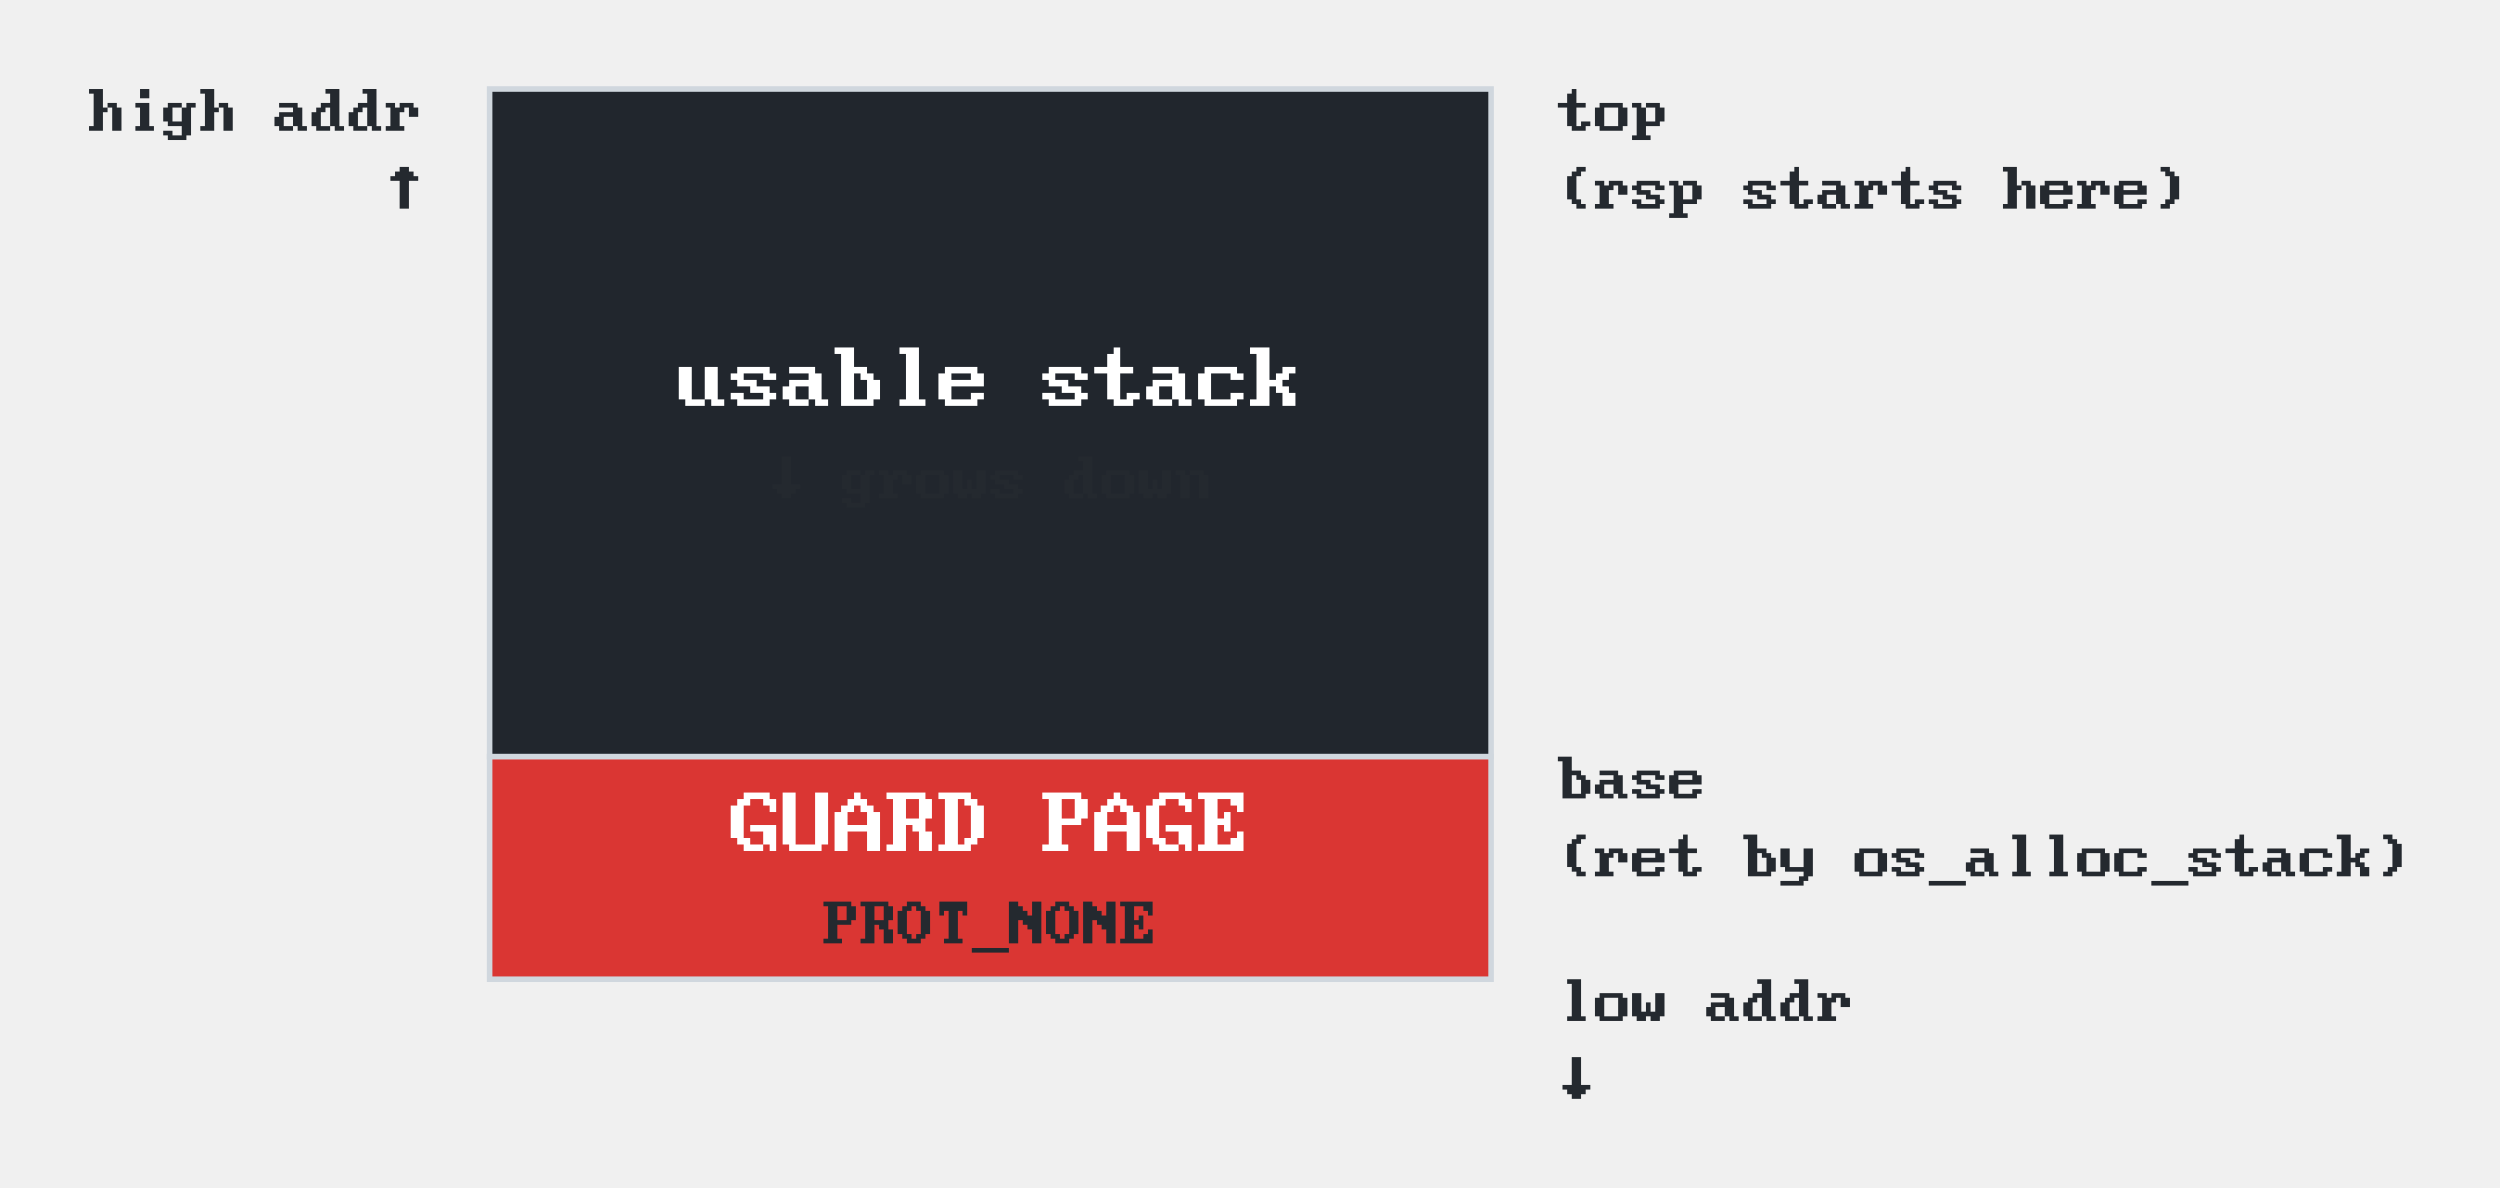
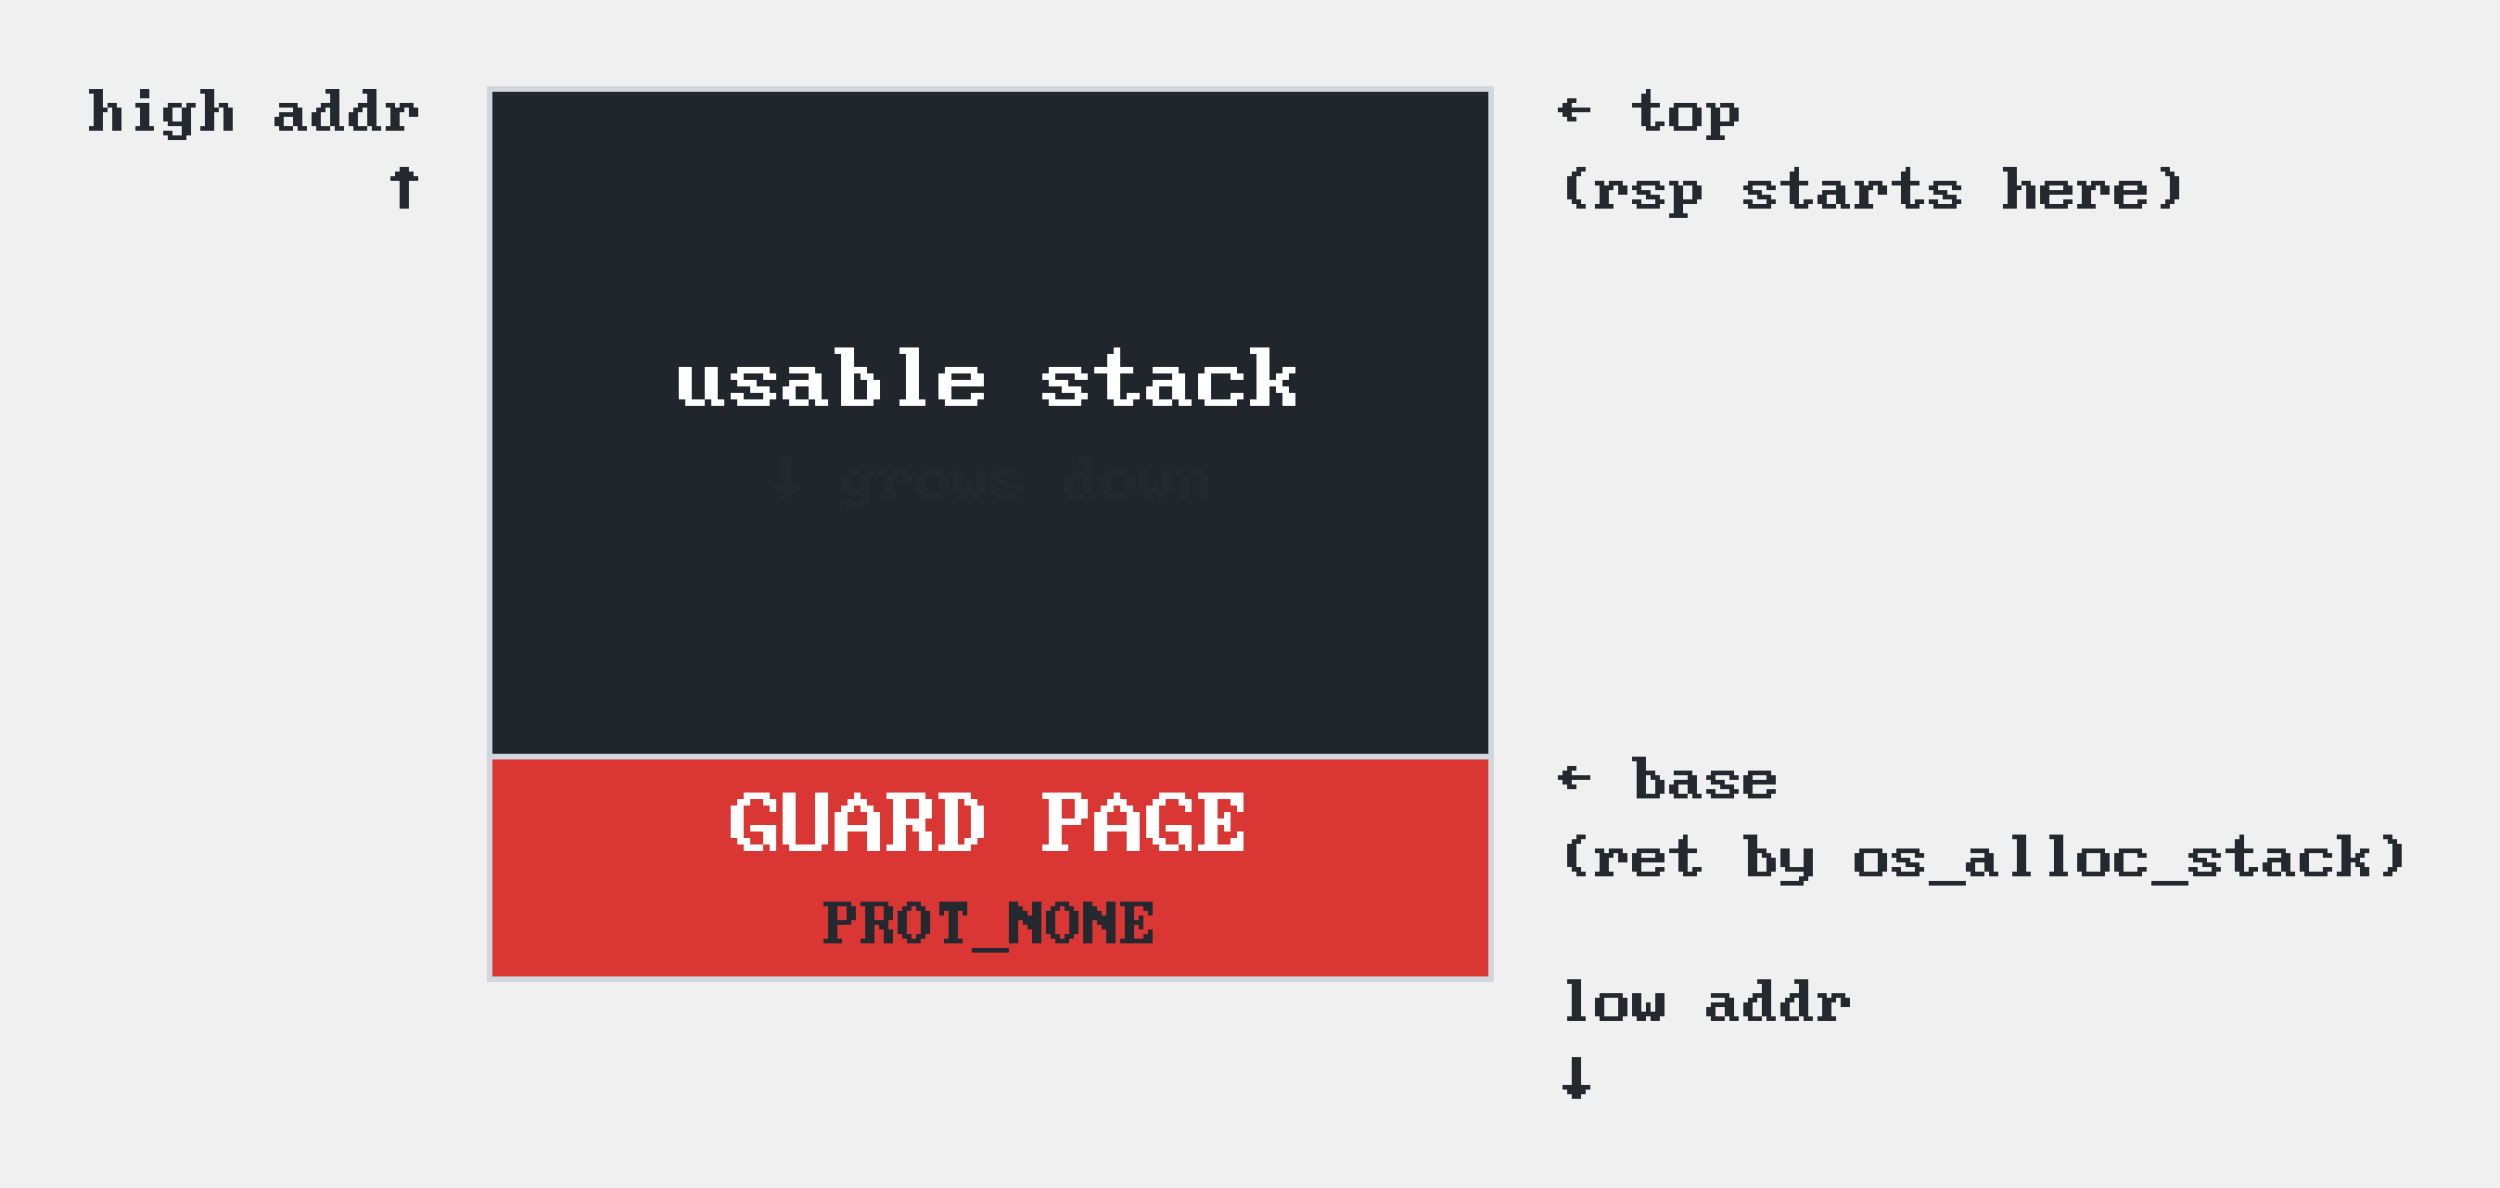
<svg xmlns="http://www.w3.org/2000/svg" xmlns:xlink="http://www.w3.org/1999/xlink" class="typst-doc" viewBox="0 0 449.333 213.5" width="449.333pt" height="213.5pt">
  <g>
    <g class="typst-group">
      <g>
        <g class="typst-text" transform="matrix(1 0 0 -1 16 23.5)">
          <use xlink:href="#g8C15F01BCFB7D154E36E9EA07BA62C7C" x="0" y="0" fill="#24292f" fill-rule="nonzero" />
          <use xlink:href="#g592AC7E10F885025BB79F8C3156372EB" x="6.667" y="0" fill="#24292f" fill-rule="nonzero" />
          <use xlink:href="#g20F784D6656AF77B79329B477BD60B00" x="13.333" y="0" fill="#24292f" fill-rule="nonzero" />
          <use xlink:href="#g8C15F01BCFB7D154E36E9EA07BA62C7C" x="20" y="0" fill="#24292f" fill-rule="nonzero" />
          <use xlink:href="#g493AD34C2264C5DFC265B6B60A4606BF" x="33.333" y="0" fill="#24292f" fill-rule="nonzero" />
          <use xlink:href="#g3AE8606C6E1D8AF31D92DA0FF7C34926" x="40" y="0" fill="#24292f" fill-rule="nonzero" />
          <use xlink:href="#g3AE8606C6E1D8AF31D92DA0FF7C34926" x="46.667" y="0" fill="#24292f" fill-rule="nonzero" />
          <use xlink:href="#g7769AABED4934FACB2AA118D75D4933A" x="53.333" y="0" fill="#24292f" fill-rule="nonzero" />
        </g>
        <g class="typst-text" transform="matrix(1 0 0 -1 69.33333 37.5)">
          <use xlink:href="#gD60A8ECEE4A3536306B9DC0E0A1C459E" x="0" y="0" fill="#24292f" fill-rule="nonzero" />
        </g>
        <path class="typst-shape" fill="#21262d" fill-rule="nonzero" stroke="#d0d7de" stroke-width="1" stroke-linecap="butt" stroke-linejoin="miter" stroke-miterlimit="4" transform="matrix(1 0 0 1 88 16)" d="M 0 0v 120 h 180 v -120 Z " />
        <g class="typst-text" transform="matrix(1 0 0 -1 122 72.95)">
          <use xlink:href="#g92444CC742C109AA39049C07D6E14945" x="0" y="0" fill="#ffffff" fill-rule="nonzero" />
          <use xlink:href="#g2FE057112EE727B52954A245A6C31778" x="9.333" y="0" fill="#ffffff" fill-rule="nonzero" />
          <use xlink:href="#gD4F92B52706F960662A427C33C793561" x="18.667" y="0" fill="#ffffff" fill-rule="nonzero" />
          <use xlink:href="#g84B980FE9700E68074725196FE201B23" x="28" y="0" fill="#ffffff" fill-rule="nonzero" />
          <use xlink:href="#g6B13A0E30D9B8B59C0AB17525358985D" x="37.333" y="0" fill="#ffffff" fill-rule="nonzero" />
          <use xlink:href="#g91E8BDFB13DC5CC27F7FA635D859F618" x="46.667" y="0" fill="#ffffff" fill-rule="nonzero" />
          <use xlink:href="#g2FE057112EE727B52954A245A6C31778" x="65.333" y="0" fill="#ffffff" fill-rule="nonzero" />
          <use xlink:href="#g17128DC925FD840645B4F1835B0245E0" x="74.667" y="0" fill="#ffffff" fill-rule="nonzero" />
          <use xlink:href="#gD4F92B52706F960662A427C33C793561" x="84" y="0" fill="#ffffff" fill-rule="nonzero" />
          <use xlink:href="#g6A1B79DF8BD7BB8448207A024A3A4C83" x="93.333" y="0" fill="#ffffff" fill-rule="nonzero" />
          <use xlink:href="#g2E863A965943B953B80D126EEFBA153E" x="102.667" y="0" fill="#ffffff" fill-rule="nonzero" />
        </g>
        <g class="typst-text" transform="matrix(1 0 0 -1 138 89.55)">
          <use xlink:href="#g408F327B9E11D2408DEB4409F19BA572" x="0" y="0" fill="#24292f" fill-rule="nonzero" />
          <use xlink:href="#g20F784D6656AF77B79329B477BD60B00" x="13.333" y="0" fill="#24292f" fill-rule="nonzero" />
          <use xlink:href="#g7769AABED4934FACB2AA118D75D4933A" x="20" y="0" fill="#24292f" fill-rule="nonzero" />
          <use xlink:href="#g2C52D09012E12039B7ECF0BDCF58AC1B" x="26.667" y="0" fill="#24292f" fill-rule="nonzero" />
          <use xlink:href="#g6BFD4B06D287ACFF7F57D3FD1D6045A1" x="33.333" y="0" fill="#24292f" fill-rule="nonzero" />
          <use xlink:href="#gA384E0B7497386BD2AC02E423DA2FE15" x="40" y="0" fill="#24292f" fill-rule="nonzero" />
          <use xlink:href="#g3AE8606C6E1D8AF31D92DA0FF7C34926" x="53.333" y="0" fill="#24292f" fill-rule="nonzero" />
          <use xlink:href="#g2C52D09012E12039B7ECF0BDCF58AC1B" x="60" y="0" fill="#24292f" fill-rule="nonzero" />
          <use xlink:href="#g6BFD4B06D287ACFF7F57D3FD1D6045A1" x="66.667" y="0" fill="#24292f" fill-rule="nonzero" />
          <use xlink:href="#g65F63BEE0CACCED71C4830D6C777E19" x="73.333" y="0" fill="#24292f" fill-rule="nonzero" />
        </g>
        <g class="typst-text" transform="matrix(1 0 0 -1 280 23.5)">
-           <use xlink:href="#g670E35F5041C5D59E460C07EFF663B48" x="0" y="0" fill="#24292f" fill-rule="nonzero" />
-           <use xlink:href="#g2C52D09012E12039B7ECF0BDCF58AC1B" x="6.667" y="0" fill="#24292f" fill-rule="nonzero" />
-           <use xlink:href="#g91DDB194E863B5FBFCD3BC84E5C0237C" x="13.333" y="0" fill="#24292f" fill-rule="nonzero" />
+           <use xlink:href="#g4E1C0A633EE6E3CDF08709532EC3A6B9" x="0" y="0" fill="#24292f" fill-rule="nonzero" />
+           <use xlink:href="#g670E35F5041C5D59E460C07EFF663B48" x="13.333" y="0" fill="#24292f" fill-rule="nonzero" />
+           <use xlink:href="#g2C52D09012E12039B7ECF0BDCF58AC1B" x="20" y="0" fill="#24292f" fill-rule="nonzero" />
+           <use xlink:href="#g91DDB194E863B5FBFCD3BC84E5C0237C" x="26.667" y="0" fill="#24292f" fill-rule="nonzero" />
        </g>
        <g class="typst-text" transform="matrix(1 0 0 -1 280 37.5)">
          <use xlink:href="#gE5EEF4F3763E3C030F3F2A636875AE6D" x="0" y="0" fill="#24292f" fill-rule="nonzero" />
          <use xlink:href="#g7769AABED4934FACB2AA118D75D4933A" x="6.667" y="0" fill="#24292f" fill-rule="nonzero" />
          <use xlink:href="#gA384E0B7497386BD2AC02E423DA2FE15" x="13.333" y="0" fill="#24292f" fill-rule="nonzero" />
          <use xlink:href="#g91DDB194E863B5FBFCD3BC84E5C0237C" x="20" y="0" fill="#24292f" fill-rule="nonzero" />
          <use xlink:href="#gA384E0B7497386BD2AC02E423DA2FE15" x="33.333" y="0" fill="#24292f" fill-rule="nonzero" />
          <use xlink:href="#g670E35F5041C5D59E460C07EFF663B48" x="40" y="0" fill="#24292f" fill-rule="nonzero" />
          <use xlink:href="#g493AD34C2264C5DFC265B6B60A4606BF" x="46.667" y="0" fill="#24292f" fill-rule="nonzero" />
          <use xlink:href="#g7769AABED4934FACB2AA118D75D4933A" x="53.333" y="0" fill="#24292f" fill-rule="nonzero" />
          <use xlink:href="#g670E35F5041C5D59E460C07EFF663B48" x="60" y="0" fill="#24292f" fill-rule="nonzero" />
          <use xlink:href="#gA384E0B7497386BD2AC02E423DA2FE15" x="66.667" y="0" fill="#24292f" fill-rule="nonzero" />
          <use xlink:href="#g8C15F01BCFB7D154E36E9EA07BA62C7C" x="80" y="0" fill="#24292f" fill-rule="nonzero" />
          <use xlink:href="#g471ACC1A246684B42B55DF8C1DB6DA98" x="86.667" y="0" fill="#24292f" fill-rule="nonzero" />
          <use xlink:href="#g7769AABED4934FACB2AA118D75D4933A" x="93.333" y="0" fill="#24292f" fill-rule="nonzero" />
          <use xlink:href="#g471ACC1A246684B42B55DF8C1DB6DA98" x="100" y="0" fill="#24292f" fill-rule="nonzero" />
          <use xlink:href="#gC24D1B905DAFFB1BD633E77CE99745E3" x="106.667" y="0" fill="#24292f" fill-rule="nonzero" />
        </g>
        <g class="typst-group">
          <g>
            <path class="typst-shape" fill="#da3633" fill-rule="nonzero" stroke="#d0d7de" stroke-width="1" stroke-linecap="butt" stroke-linejoin="miter" stroke-miterlimit="4" transform="matrix(1 0 0 1 88 136)" d="M 0 0v 40 h 180 v -40 Z " />
            <g class="typst-text" transform="matrix(1 0 0 -1 131.3333 152.95)">
              <use xlink:href="#g84154517C5E16BF7B0BA9EA063219DB" x="0" y="0" fill="#ffffff" fill-rule="nonzero" />
              <use xlink:href="#g1DAEF0FC0EEDD7F6E61B61B62EAE9DF8" x="9.333" y="0" fill="#ffffff" fill-rule="nonzero" />
              <use xlink:href="#gD280DBF87DC97B1FBCD1B24F11FD2CAC" x="18.667" y="0" fill="#ffffff" fill-rule="nonzero" />
              <use xlink:href="#g4D16233D1861712D58676C79497F5E4E" x="28" y="0" fill="#ffffff" fill-rule="nonzero" />
              <use xlink:href="#g51949B01E752328B4E7AE4D870B9465B" x="37.333" y="0" fill="#ffffff" fill-rule="nonzero" />
              <use xlink:href="#gE7FE3585E050B6CD620FEABA1958BADE" x="56" y="0" fill="#ffffff" fill-rule="nonzero" />
              <use xlink:href="#gD280DBF87DC97B1FBCD1B24F11FD2CAC" x="65.333" y="0" fill="#ffffff" fill-rule="nonzero" />
              <use xlink:href="#g84154517C5E16BF7B0BA9EA063219DB" x="74.667" y="0" fill="#ffffff" fill-rule="nonzero" />
              <use xlink:href="#g1EED7F8EB2584FD8E941329A981D717B" x="84" y="0" fill="#ffffff" fill-rule="nonzero" />
            </g>
            <g class="typst-text" transform="matrix(1 0 0 -1 148 169.55)">
              <use xlink:href="#gFDE777CBDC72F80A52D90905AF8147D2" x="0" y="0" fill="#24292f" fill-rule="nonzero" />
              <use xlink:href="#gDC36FA815E17637A5F4407B2CD98B470" x="6.667" y="0" fill="#24292f" fill-rule="nonzero" />
              <use xlink:href="#g7E1982E682FA1CE3BBAC382DE209ADE8" x="13.333" y="0" fill="#24292f" fill-rule="nonzero" />
              <use xlink:href="#g2361724FCB3EF32466B41802552C6032" x="20" y="0" fill="#24292f" fill-rule="nonzero" />
              <use xlink:href="#g6264F00ECFFD510BD9CD1DBC82A0B5EC" x="26.667" y="0" fill="#24292f" fill-rule="nonzero" />
              <use xlink:href="#g8E5EE8B4118111B6464579692A1FFB23" x="33.333" y="0" fill="#24292f" fill-rule="nonzero" />
              <use xlink:href="#g7E1982E682FA1CE3BBAC382DE209ADE8" x="40" y="0" fill="#24292f" fill-rule="nonzero" />
              <use xlink:href="#g8E5EE8B4118111B6464579692A1FFB23" x="46.667" y="0" fill="#24292f" fill-rule="nonzero" />
              <use xlink:href="#g77A2E06AD5B7718DF43A0105B7F66A02" x="53.333" y="0" fill="#24292f" fill-rule="nonzero" />
            </g>
            <g class="typst-text" transform="matrix(1 0 0 -1 280 143.5)">
-               <use xlink:href="#gBE56F15A7763E681CF0FEB3727E8FA87" x="0" y="0" fill="#24292f" fill-rule="nonzero" />
-               <use xlink:href="#g493AD34C2264C5DFC265B6B60A4606BF" x="6.667" y="0" fill="#24292f" fill-rule="nonzero" />
-               <use xlink:href="#gA384E0B7497386BD2AC02E423DA2FE15" x="13.333" y="0" fill="#24292f" fill-rule="nonzero" />
-               <use xlink:href="#g471ACC1A246684B42B55DF8C1DB6DA98" x="20" y="0" fill="#24292f" fill-rule="nonzero" />
+               <use xlink:href="#g4E1C0A633EE6E3CDF08709532EC3A6B9" x="0" y="0" fill="#24292f" fill-rule="nonzero" />
+               <use xlink:href="#gBE56F15A7763E681CF0FEB3727E8FA87" x="13.333" y="0" fill="#24292f" fill-rule="nonzero" />
+               <use xlink:href="#g493AD34C2264C5DFC265B6B60A4606BF" x="20" y="0" fill="#24292f" fill-rule="nonzero" />
+               <use xlink:href="#gA384E0B7497386BD2AC02E423DA2FE15" x="26.667" y="0" fill="#24292f" fill-rule="nonzero" />
+               <use xlink:href="#g471ACC1A246684B42B55DF8C1DB6DA98" x="33.333" y="0" fill="#24292f" fill-rule="nonzero" />
            </g>
            <g class="typst-text" transform="matrix(1 0 0 -1 280 157.5)">
              <use xlink:href="#gE5EEF4F3763E3C030F3F2A636875AE6D" x="0" y="0" fill="#24292f" fill-rule="nonzero" />
              <use xlink:href="#g7769AABED4934FACB2AA118D75D4933A" x="6.667" y="0" fill="#24292f" fill-rule="nonzero" />
              <use xlink:href="#g471ACC1A246684B42B55DF8C1DB6DA98" x="13.333" y="0" fill="#24292f" fill-rule="nonzero" />
              <use xlink:href="#g670E35F5041C5D59E460C07EFF663B48" x="20" y="0" fill="#24292f" fill-rule="nonzero" />
              <use xlink:href="#gBE56F15A7763E681CF0FEB3727E8FA87" x="33.333" y="0" fill="#24292f" fill-rule="nonzero" />
              <use xlink:href="#gE77ABB4AA33E1E01AE1AA9F58BF4266E" x="40" y="0" fill="#24292f" fill-rule="nonzero" />
              <use xlink:href="#g2C52D09012E12039B7ECF0BDCF58AC1B" x="53.333" y="0" fill="#24292f" fill-rule="nonzero" />
              <use xlink:href="#gA384E0B7497386BD2AC02E423DA2FE15" x="60" y="0" fill="#24292f" fill-rule="nonzero" />
              <use xlink:href="#g6264F00ECFFD510BD9CD1DBC82A0B5EC" x="66.667" y="0" fill="#24292f" fill-rule="nonzero" />
              <use xlink:href="#g493AD34C2264C5DFC265B6B60A4606BF" x="73.333" y="0" fill="#24292f" fill-rule="nonzero" />
              <use xlink:href="#gF73006EE378FFE8ABD7F678B4C8F245D" x="80" y="0" fill="#24292f" fill-rule="nonzero" />
              <use xlink:href="#gF73006EE378FFE8ABD7F678B4C8F245D" x="86.667" y="0" fill="#24292f" fill-rule="nonzero" />
              <use xlink:href="#g2C52D09012E12039B7ECF0BDCF58AC1B" x="93.333" y="0" fill="#24292f" fill-rule="nonzero" />
              <use xlink:href="#g4CCDC4C6515D309A3BB86239AC5EC5F2" x="100" y="0" fill="#24292f" fill-rule="nonzero" />
              <use xlink:href="#g6264F00ECFFD510BD9CD1DBC82A0B5EC" x="106.667" y="0" fill="#24292f" fill-rule="nonzero" />
              <use xlink:href="#gA384E0B7497386BD2AC02E423DA2FE15" x="113.333" y="0" fill="#24292f" fill-rule="nonzero" />
              <use xlink:href="#g670E35F5041C5D59E460C07EFF663B48" x="120" y="0" fill="#24292f" fill-rule="nonzero" />
              <use xlink:href="#g493AD34C2264C5DFC265B6B60A4606BF" x="126.667" y="0" fill="#24292f" fill-rule="nonzero" />
              <use xlink:href="#g4CCDC4C6515D309A3BB86239AC5EC5F2" x="133.333" y="0" fill="#24292f" fill-rule="nonzero" />
              <use xlink:href="#gE744C76AFE3ECF7FDEF4407A325E3566" x="140" y="0" fill="#24292f" fill-rule="nonzero" />
              <use xlink:href="#gC24D1B905DAFFB1BD633E77CE99745E3" x="146.667" y="0" fill="#24292f" fill-rule="nonzero" />
            </g>
          </g>
        </g>
        <g class="typst-group">
          <g>
            <g class="typst-text" transform="matrix(1 0 0 -1 280 183.5)">
              <use xlink:href="#gF73006EE378FFE8ABD7F678B4C8F245D" x="0" y="0" fill="#24292f" fill-rule="nonzero" />
              <use xlink:href="#g2C52D09012E12039B7ECF0BDCF58AC1B" x="6.667" y="0" fill="#24292f" fill-rule="nonzero" />
              <use xlink:href="#g6BFD4B06D287ACFF7F57D3FD1D6045A1" x="13.333" y="0" fill="#24292f" fill-rule="nonzero" />
              <use xlink:href="#g493AD34C2264C5DFC265B6B60A4606BF" x="26.667" y="0" fill="#24292f" fill-rule="nonzero" />
              <use xlink:href="#g3AE8606C6E1D8AF31D92DA0FF7C34926" x="33.333" y="0" fill="#24292f" fill-rule="nonzero" />
              <use xlink:href="#g3AE8606C6E1D8AF31D92DA0FF7C34926" x="40" y="0" fill="#24292f" fill-rule="nonzero" />
              <use xlink:href="#g7769AABED4934FACB2AA118D75D4933A" x="46.667" y="0" fill="#24292f" fill-rule="nonzero" />
            </g>
            <g class="typst-text" transform="matrix(1 0 0 -1 280 197.5)">
              <use xlink:href="#g408F327B9E11D2408DEB4409F19BA572" x="0" y="0" fill="#24292f" fill-rule="nonzero" />
            </g>
          </g>
        </g>
      </g>
    </g>
  </g>
  <defs id="glyph">
    <symbol id="g8C15F01BCFB7D154E36E9EA07BA62C7C" overflow="visible">
      <path d="M 0 0v 0.833 h 0.833 v 5.833 h -0.833 v 0.833 h 2.5 v -3.333 h 0.833 v -0.833 h -0.833 v -3.333 h -2.5 Z m 3.333 4.167 v 0.833 h 1.667 v -0.833 h 0.833 v -4.167 h -1.667 v 4.167 h -0.833 Z " />
    </symbol>
    <symbol id="g592AC7E10F885025BB79F8C3156372EB" overflow="visible">
      <path d="M 0 0m 1.667 0 v 0.833 h 0.833 v 3.333 h -0.833 v 0.833 h 2.5 v -4.167 h 0.833 v -0.833 h -3.333 Z m 0.833 5.833 v 1.667 h 1.667 v -1.667 h -1.667 Z " />
    </symbol>
    <symbol id="g20F784D6656AF77B79329B477BD60B00" overflow="visible">
      <path d="M 0 0m 0 -0.833 v 0.833 h 1.667 v -0.833 h 1.667 v 1.667 h -2.5 v 0.833 h -0.833 v 2.5 h 0.833 v 0.833 h 2.5 v -0.833 h -1.667 v -2.5 h 1.667 v 2.5 h 0.833 v 0.833 h 1.667 v -0.833 h -0.833 v -5 h -0.833 v -0.833 h -3.333 v 0.833 h -0.833 Z " />
    </symbol>
    <symbol id="g493AD34C2264C5DFC265B6B60A4606BF" overflow="visible">
      <path d="M 0 0m 0 0.833 v 1.667 h 0.833 v 0.833 h 2.5 v 0.833 h -2.5 v 0.833 h 3.333 v -0.833 h 0.833 v -3.333 h 0.833 v -0.833 h -1.667 v 0.833 h -0.833 v 1.667 h -1.667 v -1.667 h 1.667 v -0.833 h -2.5 v 0.833 h -0.833 Z " />
    </symbol>
    <symbol id="g3AE8606C6E1D8AF31D92DA0FF7C34926" overflow="visible">
      <path d="M 0 0m 0 0.833 v 2.5 h 0.833 v 0.833 h 0.833 v 0.833 h 1.667 v 1.667 h -0.833 v 0.833 h 2.5 v -6.667 h 0.833 v -0.833 h -1.667 v 0.833 h -0.833 v 3.333 h -0.833 v -0.833 h -0.833 v -2.5 h 1.667 v -0.833 h -2.5 v 0.833 h -0.833 Z " />
    </symbol>
    <symbol id="g7769AABED4934FACB2AA118D75D4933A" overflow="visible">
      <path d="M 0 0v 0.833 h 0.833 v 3.333 h -0.833 v 0.833 h 1.667 v -0.833 h 0.833 v 0.833 h 2.5 v -0.833 h 0.833 v -1.667 h -1.667 v 1.667 h -0.833 v -0.833 h -0.833 v -2.5 h 0.833 v -0.833 h -3.333 Z " />
    </symbol>
    <symbol id="gD60A8ECEE4A3536306B9DC0E0A1C459E" overflow="visible">
      <path d="M 0 0m 0.833 5 v 0.833 h 0.833 v 0.833 h 0.833 v 0.833 h 1.667 v -0.833 h 0.833 v -0.833 h 0.833 v -0.833 h -1.667 v -5 h -1.667 v 5 h -1.667 Z " />
    </symbol>
    <symbol id="g92444CC742C109AA39049C07D6E14945" overflow="visible">
      <path d="M 0 0m 0 1.167 v 5.833 h 2.333 v -5.833 h 2.333 v -1.167 h -3.5 v 1.167 h -1.167 Z m 4.667 0 v 5.833 h 2.333 v -5.833 h 1.167 v -1.167 h -2.333 v 1.167 h -1.167 Z " />
    </symbol>
    <symbol id="g2FE057112EE727B52954A245A6C31778" overflow="visible">
      <path d="M 0 0m 0 1.167 v 1.167 h 2.333 v -1.167 h 3.5 v 1.167 h -2.333 v 1.167 h -2.333 v 1.167 h -1.167 v 1.167 h 1.167 v 1.167 h 5.833 v -1.167 h 1.167 v -1.167 h -2.333 v 1.167 h -3.5 v -1.167 h 2.333 v -1.167 h 2.333 v -1.167 h 1.167 v -1.167 h -1.167 v -1.167 h -5.833 v 1.167 h -1.167 Z " />
    </symbol>
    <symbol id="gD4F92B52706F960662A427C33C793561" overflow="visible">
      <path d="M 0 0m 0 1.167 v 2.333 h 1.167 v 1.167 h 3.5 v 1.167 h -3.5 v 1.167 h 4.667 v -1.167 h 1.167 v -4.667 h 1.167 v -1.167 h -2.333 v 1.167 h -1.167 v 2.333 h -2.333 v -2.333 h 2.333 v -1.167 h -3.5 v 1.167 h -1.167 Z " />
    </symbol>
    <symbol id="g84B980FE9700E68074725196FE201B23" overflow="visible">
      <path d="M 0 0m 0 9.333 v 1.167 h 3.5 v -3.5 h 2.333 v -1.167 h 1.167 v -1.167 h 1.167 v -3.5 h -1.167 v -1.167 h -5.833 v 9.333 h -1.167 Z m 3.5 -8.167 h 2.333 v 3.5 h -1.167 v 1.167 h -1.167 v -4.667 Z " />
    </symbol>
    <symbol id="g6B13A0E30D9B8B59C0AB17525358985D" overflow="visible">
      <path d="M 0 0m 5.833 1.167 h 1.167 v -1.167 h -4.667 v 1.167 h 1.167 v 8.167 h -1.167 v 1.167 h 3.5 v -9.333 Z " />
    </symbol>
    <symbol id="g91E8BDFB13DC5CC27F7FA635D859F618" overflow="visible">
      <path d="M 0 0m 0 1.167 v 4.667 h 1.167 v 1.167 h 5.833 v -1.167 h 1.167 v -2.333 h -5.833 v -2.333 h 3.5 v 1.167 h 2.333 v -1.167 h -1.167 v -1.167 h -5.833 v 1.167 h -1.167 Z m 2.333 4.667 v -1.167 h 3.5 v 1.167 h -3.5 Z " />
    </symbol>
    <symbol id="g17128DC925FD840645B4F1835B0245E0" overflow="visible">
      <path d="M 0 0m 0 5.833 v 1.167 h 2.333 v 2.333 h 1.167 v 1.167 h 1.167 v -3.5 h 2.333 v -1.167 h -2.333 v -4.667 h 1.167 v 1.167 h 2.333 v -1.167 h -1.167 v -1.167 h -3.5 v 1.167 h -1.167 v 4.667 h -2.333 Z " />
    </symbol>
    <symbol id="g6A1B79DF8BD7BB8448207A024A3A4C83" overflow="visible">
      <path d="M 0 0m 0 1.167 v 4.667 h 1.167 v 1.167 h 5.833 v -1.167 h 1.167 v -1.167 h -2.333 v 1.167 h -3.5 v -4.667 h 3.5 v 1.167 h 2.333 v -1.167 h -1.167 v -1.167 h -5.833 v 1.167 h -1.167 Z " />
    </symbol>
    <symbol id="g2E863A965943B953B80D126EEFBA153E" overflow="visible">
      <path d="M 0 0v 1.167 h 1.167 v 8.167 h -1.167 v 1.167 h 3.5 v -5.833 h 1.167 v 1.167 h 1.167 v 1.167 h 2.333 v -1.167 h -1.167 v -1.167 h -1.167 v -1.167 h 1.167 v -1.167 h 1.167 v -2.333 h -2.333 v 2.333 h -1.167 v 1.167 h -1.167 v -3.5 h -3.5 Z " />
    </symbol>
    <symbol id="g408F327B9E11D2408DEB4409F19BA572" overflow="visible">
      <path d="M 0 0m 0.833 1.667 v 0.833 h 1.667 v 5 h 1.667 v -5 h 1.667 v -0.833 h -0.833 v -0.833 h -0.833 v -0.833 h -1.667 v 0.833 h -0.833 v 0.833 h -0.833 Z " />
    </symbol>
    <symbol id="g2C52D09012E12039B7ECF0BDCF58AC1B" overflow="visible">
      <path d="M 0 0m 0 0.833 v 3.333 h 0.833 v 0.833 h 4.167 v -0.833 h 0.833 v -3.333 h -0.833 v -0.833 h -4.167 v 0.833 h -0.833 Z m 1.667 0 h 2.5 v 3.333 h -2.5 v -3.333 Z " />
    </symbol>
    <symbol id="g6BFD4B06D287ACFF7F57D3FD1D6045A1" overflow="visible">
      <path d="M 0 0m 0 0.833 v 4.167 h 1.667 v -3.333 h 0.833 v 1.667 h 0.833 v -1.667 h 0.833 v 3.333 h 1.667 v -4.167 h -0.833 v -0.833 h -1.667 v 0.833 h -0.833 v -0.833 h -1.667 v 0.833 h -0.833 Z " />
    </symbol>
    <symbol id="gA384E0B7497386BD2AC02E423DA2FE15" overflow="visible">
      <path d="M 0 0m 0 0.833 v 0.833 h 1.667 v -0.833 h 2.5 v 0.833 h -1.667 v 0.833 h -1.667 v 0.833 h -0.833 v 0.833 h 0.833 v 0.833 h 4.167 v -0.833 h 0.833 v -0.833 h -1.667 v 0.833 h -2.5 v -0.833 h 1.667 v -0.833 h 1.667 v -0.833 h 0.833 v -0.833 h -0.833 v -0.833 h -4.167 v 0.833 h -0.833 Z " />
    </symbol>
    <symbol id="g65F63BEE0CACCED71C4830D6C777E19" overflow="visible">
      <path d="M 0 0m 0 4.167 v 0.833 h 1.667 v -0.833 h 0.833 v -4.167 h -1.667 v 4.167 h -0.833 Z m 2.5 0 v 0.833 h 2.5 v -0.833 h 0.833 v -4.167 h -1.667 v 4.167 h -1.667 Z " />
    </symbol>
+     <symbol id="g4E1C0A633EE6E3CDF08709532EC3A6B9" overflow="visible">
+       <path d="M 0 0m 0 3.333 v 0.833 h 0.833 v 0.833 h 0.833 v 0.833 h 1.667 v -0.833 h -0.833 v -0.833 h 3.333 v -0.833 h -3.333 v -0.833 h 0.833 v -0.833 h -1.667 v 0.833 h -0.833 v 0.833 h -0.833 Z " />
+     </symbol>
    <symbol id="g670E35F5041C5D59E460C07EFF663B48" overflow="visible">
      <path d="M 0 0m 0 4.167 v 0.833 h 1.667 v 1.667 h 0.833 v 0.833 h 0.833 v -2.5 h 1.667 v -0.833 h -1.667 v -3.333 h 0.833 v 0.833 h 1.667 v -0.833 h -0.833 v -0.833 h -2.5 v 0.833 h -0.833 v 3.333 h -1.667 Z " />
    </symbol>
    <symbol id="g91DDB194E863B5FBFCD3BC84E5C0237C" overflow="visible">
      <path d="M 0 0m 0 -1.667 v 0.833 h 0.833 v 5 h -0.833 v 0.833 h 1.667 v -0.833 h 0.833 v -2.5 h 1.667 v 2.5 h -1.667 v 0.833 h 2.5 v -0.833 h 0.833 v -2.5 h -0.833 v -0.833 h -2.5 v -1.667 h 0.833 v -0.833 h -3.333 Z " />
    </symbol>
    <symbol id="gE5EEF4F3763E3C030F3F2A636875AE6D" overflow="visible">
      <path d="M 0 0m 1.667 1.667 v 4.167 h 0.833 v 0.833 h 0.833 v 0.833 h 1.667 v -0.833 h -0.833 v -0.833 h -0.833 v -4.167 h 0.833 v -0.833 h 0.833 v -0.833 h -1.667 v 0.833 h -0.833 v 0.833 h -0.833 Z " />
    </symbol>
    <symbol id="g471ACC1A246684B42B55DF8C1DB6DA98" overflow="visible">
      <path d="M 0 0m 0 0.833 v 3.333 h 0.833 v 0.833 h 4.167 v -0.833 h 0.833 v -1.667 h -4.167 v -1.667 h 2.5 v 0.833 h 1.667 v -0.833 h -0.833 v -0.833 h -4.167 v 0.833 h -0.833 Z m 1.667 3.333 v -0.833 h 2.5 v 0.833 h -2.5 Z " />
    </symbol>
    <symbol id="gC24D1B905DAFFB1BD633E77CE99745E3" overflow="visible">
      <path d="M 0 0m 1.667 0 v 0.833 h 0.833 v 0.833 h 0.833 v 4.167 h -0.833 v 0.833 h -0.833 v 0.833 h 1.667 v -0.833 h 0.833 v -0.833 h 0.833 v -4.167 h -0.833 v -0.833 h -0.833 v -0.833 h -1.667 Z " />
    </symbol>
    <symbol id="g84154517C5E16BF7B0BA9EA063219DB" overflow="visible">
      <path d="M 0 0m 0 2.333 v 5.833 h 1.167 v 1.167 h 1.167 v 1.167 h 4.667 v -1.167 h 1.167 v -2.333 h -1.167 v 1.167 h -1.167 v 1.167 h -2.333 v -1.167 h -1.167 v -5.833 h 1.167 v -1.167 h 2.333 v -1.167 h -3.5 v 1.167 h -1.167 v 1.167 h -1.167 Z m 7 -1.167 h -1.167 v 2.333 h -2.333 v 1.167 h 4.667 v -4.667 h -1.167 v 1.167 Z " />
    </symbol>
    <symbol id="g1DAEF0FC0EEDD7F6E61B61B62EAE9DF8" overflow="visible">
      <path d="M 0 0m 0 1.167 v 9.333 h 2.333 v -9.333 h 3.5 v 9.333 h 2.333 v -9.333 h -1.167 v -1.167 h -5.833 v 1.167 h -1.167 Z " />
    </symbol>
    <symbol id="gD280DBF87DC97B1FBCD1B24F11FD2CAC" overflow="visible">
      <path d="M 0 0v 7 h 1.167 v 1.167 h 1.167 v 1.167 h 1.167 v 1.167 h 1.167 v -1.167 h 1.167 v -1.167 h 1.167 v -1.167 h 1.167 v -7 h -2.333 v 3.5 h -3.5 v -3.5 h -2.333 Z m 2.333 4.667 h 3.5 v 2.333 h -1.167 v 1.167 h -1.167 v -1.167 h -1.167 v -2.333 Z " />
    </symbol>
    <symbol id="g4D16233D1861712D58676C79497F5E4E" overflow="visible">
      <path d="M 0 0v 1.167 h 1.167 v 8.167 h -1.167 v 1.167 h 7 v -1.167 h 1.167 v -3.5 h -1.167 v -2.333 h 1.167 v -3.5 h -2.333 v 3.5 h -1.167 v 1.167 h -1.167 v -4.667 h -3.5 Z m 3.5 5.833 h 2.333 v 3.5 h -2.333 v -3.5 Z " />
    </symbol>
    <symbol id="g51949B01E752328B4E7AE4D870B9465B" overflow="visible">
      <path d="M 0 0v 1.167 h 1.167 v 8.167 h -1.167 v 1.167 h 5.833 v -1.167 h 1.167 v -1.167 h 1.167 v -5.833 h -1.167 v -1.167 h -1.167 v -1.167 h -5.833 Z m 3.5 1.167 h 1.167 v 1.167 h 1.167 v 5.833 h -1.167 v 1.167 h -1.167 v -8.167 Z " />
    </symbol>
    <symbol id="gE7FE3585E050B6CD620FEABA1958BADE" overflow="visible">
      <path d="M 0 0v 1.167 h 1.167 v 8.167 h -1.167 v 1.167 h 7 v -1.167 h 1.167 v -3.5 h -1.167 v -1.167 h -3.5 v -3.5 h 1.167 v -1.167 h -4.667 Z m 3.5 5.833 h 2.333 v 3.5 h -2.333 v -3.5 Z " />
    </symbol>
    <symbol id="g1EED7F8EB2584FD8E941329A981D717B" overflow="visible">
      <path d="M 0 0v 1.167 h 1.167 v 8.167 h -1.167 v 1.167 h 8.167 v -3.5 h -1.167 v 1.167 h -1.167 v 1.167 h -2.333 v -3.5 h 1.167 v 1.167 h 1.167 v -3.5 h -1.167 v 1.167 h -1.167 v -3.5 h 2.333 v 1.167 h 1.167 v 1.167 h 1.167 v -3.5 h -8.167 Z " />
    </symbol>
    <symbol id="gFDE777CBDC72F80A52D90905AF8147D2" overflow="visible">
      <path d="M 0 0v 0.833 h 0.833 v 5.833 h -0.833 v 0.833 h 5 v -0.833 h 0.833 v -2.5 h -0.833 v -0.833 h -2.5 v -2.5 h 0.833 v -0.833 h -3.333 Z m 2.5 4.167 h 1.667 v 2.5 h -1.667 v -2.5 Z " />
    </symbol>
    <symbol id="gDC36FA815E17637A5F4407B2CD98B470" overflow="visible">
      <path d="M 0 0v 0.833 h 0.833 v 5.833 h -0.833 v 0.833 h 5 v -0.833 h 0.833 v -2.5 h -0.833 v -1.667 h 0.833 v -2.5 h -1.667 v 2.5 h -0.833 v 0.833 h -0.833 v -3.333 h -2.5 Z m 2.5 4.167 h 1.667 v 2.5 h -1.667 v -2.5 Z " />
    </symbol>
    <symbol id="g7E1982E682FA1CE3BBAC382DE209ADE8" overflow="visible">
      <path d="M 0 0m 0 1.667 v 4.167 h 0.833 v 0.833 h 0.833 v 0.833 h 2.5 v -0.833 h 0.833 v -0.833 h 0.833 v -4.167 h -0.833 v -0.833 h -0.833 v -0.833 h -2.5 v 0.833 h -0.833 v 0.833 h -0.833 Z m 1.667 0 h 0.833 v -0.833 h 0.833 v 0.833 h 0.833 v 4.167 h -0.833 v 0.833 h -0.833 v -0.833 h -0.833 v -4.167 Z " />
    </symbol>
    <symbol id="g2361724FCB3EF32466B41802552C6032" overflow="visible">
      <path d="M 0 0m 0.833 5 v 2.5 h 5 v -2.5 h -0.833 v 0.833 h -0.833 v -5 h 0.833 v -0.833 h -3.333 v 0.833 h 0.833 v 5 h -0.833 v -0.833 h -0.833 Z " />
    </symbol>
    <symbol id="g6264F00ECFFD510BD9CD1DBC82A0B5EC" overflow="visible">
      <path d="M 0 0m 0 -1.667 v 0.833 h 6.667 v -0.833 h -6.667 Z " />
    </symbol>
    <symbol id="g8E5EE8B4118111B6464579692A1FFB23" overflow="visible">
      <path d="M 0 0v 7.5 h 1.667 v -0.833 h 0.833 v -0.833 h 0.833 v -0.833 h 0.833 v 2.5 h 1.667 v -7.5 h -1.667 v 2.5 h -0.833 v 0.833 h -0.833 v 0.833 h -0.833 v -4.167 h -1.667 Z " />
    </symbol>
    <symbol id="g77A2E06AD5B7718DF43A0105B7F66A02" overflow="visible">
      <path d="M 0 0v 0.833 h 0.833 v 5.833 h -0.833 v 0.833 h 5.833 v -2.5 h -0.833 v 0.833 h -0.833 v 0.833 h -1.667 v -2.5 h 0.833 v 0.833 h 0.833 v -2.5 h -0.833 v 0.833 h -0.833 v -2.5 h 1.667 v 0.833 h 0.833 v 0.833 h 0.833 v -2.5 h -5.833 Z " />
    </symbol>
    <symbol id="gBE56F15A7763E681CF0FEB3727E8FA87" overflow="visible">
      <path d="M 0 0m 0 6.667 v 0.833 h 2.5 v -2.5 h 1.667 v -0.833 h 0.833 v -0.833 h 0.833 v -2.5 h -0.833 v -0.833 h -4.167 v 6.667 h -0.833 Z m 2.5 -5.833 h 1.667 v 2.5 h -0.833 v 0.833 h -0.833 v -3.333 Z " />
    </symbol>
    <symbol id="gE77ABB4AA33E1E01AE1AA9F58BF4266E" overflow="visible">
      <path d="M 0 0m 0 -1.667 v 0.833 h 3.333 v 0.833 h 0.833 v 0.833 h -3.333 v 0.833 h -0.833 v 3.333 h 1.667 v -3.333 h 2.5 v 3.333 h 1.667 v -5 h -0.833 v -0.833 h -0.833 v -0.833 h -4.167 Z " />
    </symbol>
    <symbol id="gF73006EE378FFE8ABD7F678B4C8F245D" overflow="visible">
      <path d="M 0 0m 4.167 0.833 h 0.833 v -0.833 h -3.333 v 0.833 h 0.833 v 5.833 h -0.833 v 0.833 h 2.5 v -6.667 Z " />
    </symbol>
    <symbol id="g4CCDC4C6515D309A3BB86239AC5EC5F2" overflow="visible">
      <path d="M 0 0m 0 0.833 v 3.333 h 0.833 v 0.833 h 4.167 v -0.833 h 0.833 v -0.833 h -1.667 v 0.833 h -2.5 v -3.333 h 2.5 v 0.833 h 1.667 v -0.833 h -0.833 v -0.833 h -4.167 v 0.833 h -0.833 Z " />
    </symbol>
    <symbol id="gE744C76AFE3ECF7FDEF4407A325E3566" overflow="visible">
      <path d="M 0 0v 0.833 h 0.833 v 5.833 h -0.833 v 0.833 h 2.5 v -4.167 h 0.833 v 0.833 h 0.833 v 0.833 h 1.667 v -0.833 h -0.833 v -0.833 h -0.833 v -0.833 h 0.833 v -0.833 h 0.833 v -1.667 h -1.667 v 1.667 h -0.833 v 0.833 h -0.833 v -2.5 h -2.5 Z " />
    </symbol>
  </defs>
</svg>
